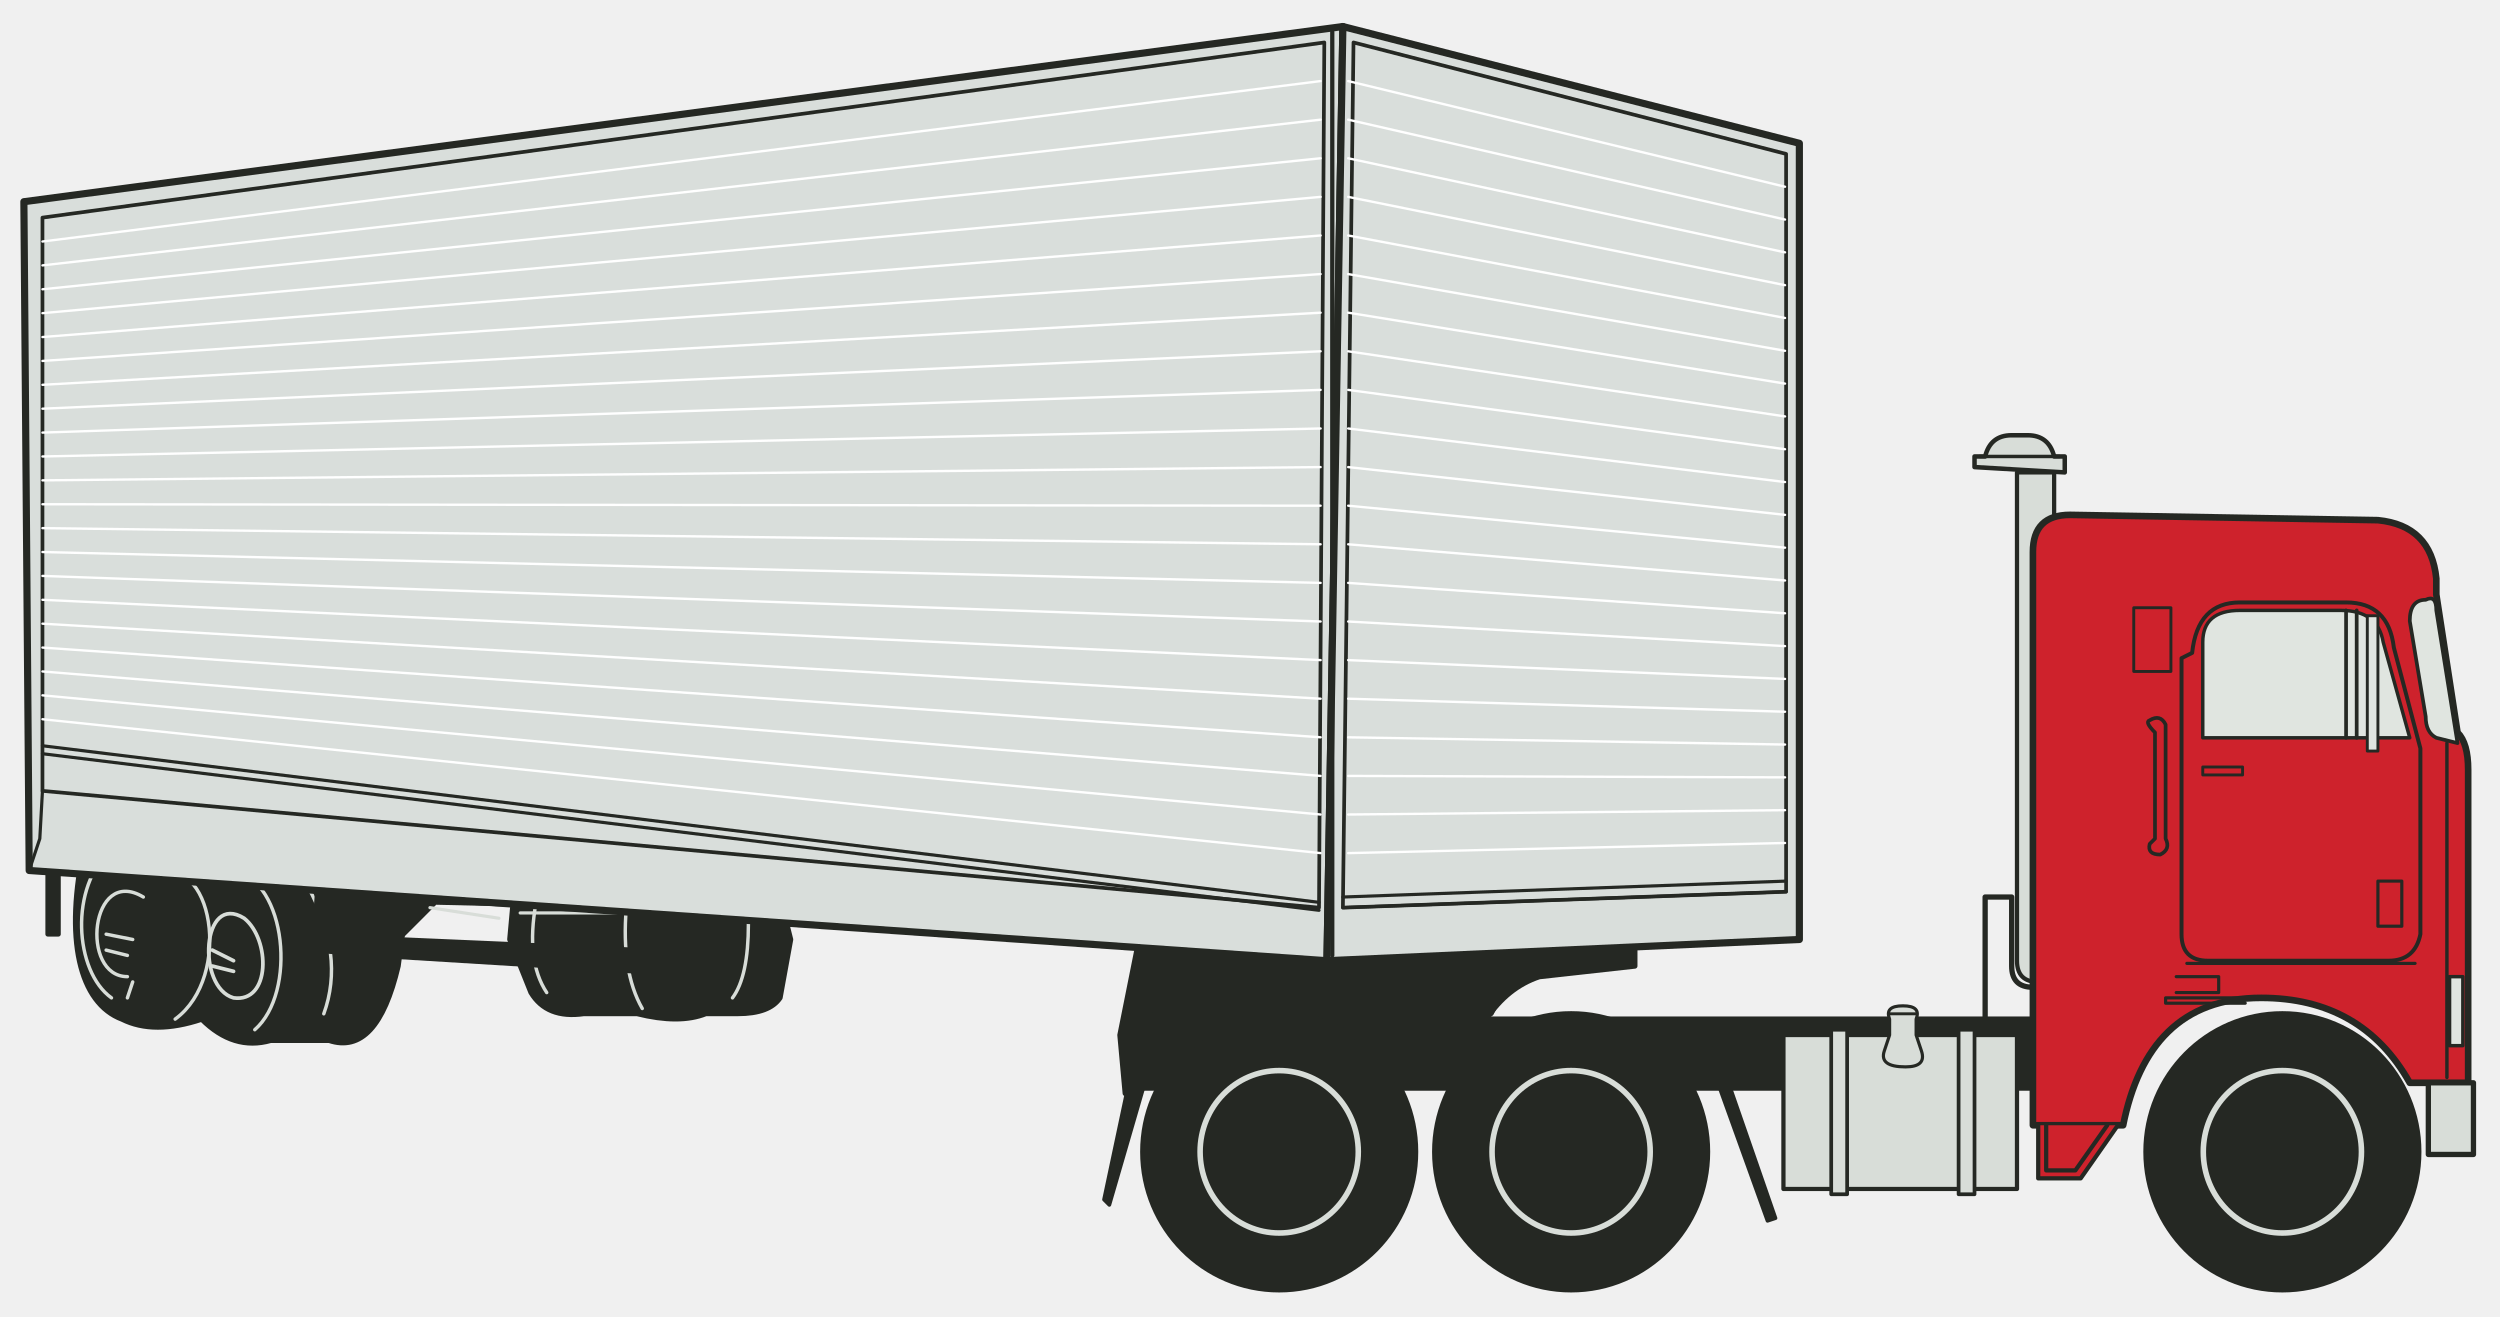
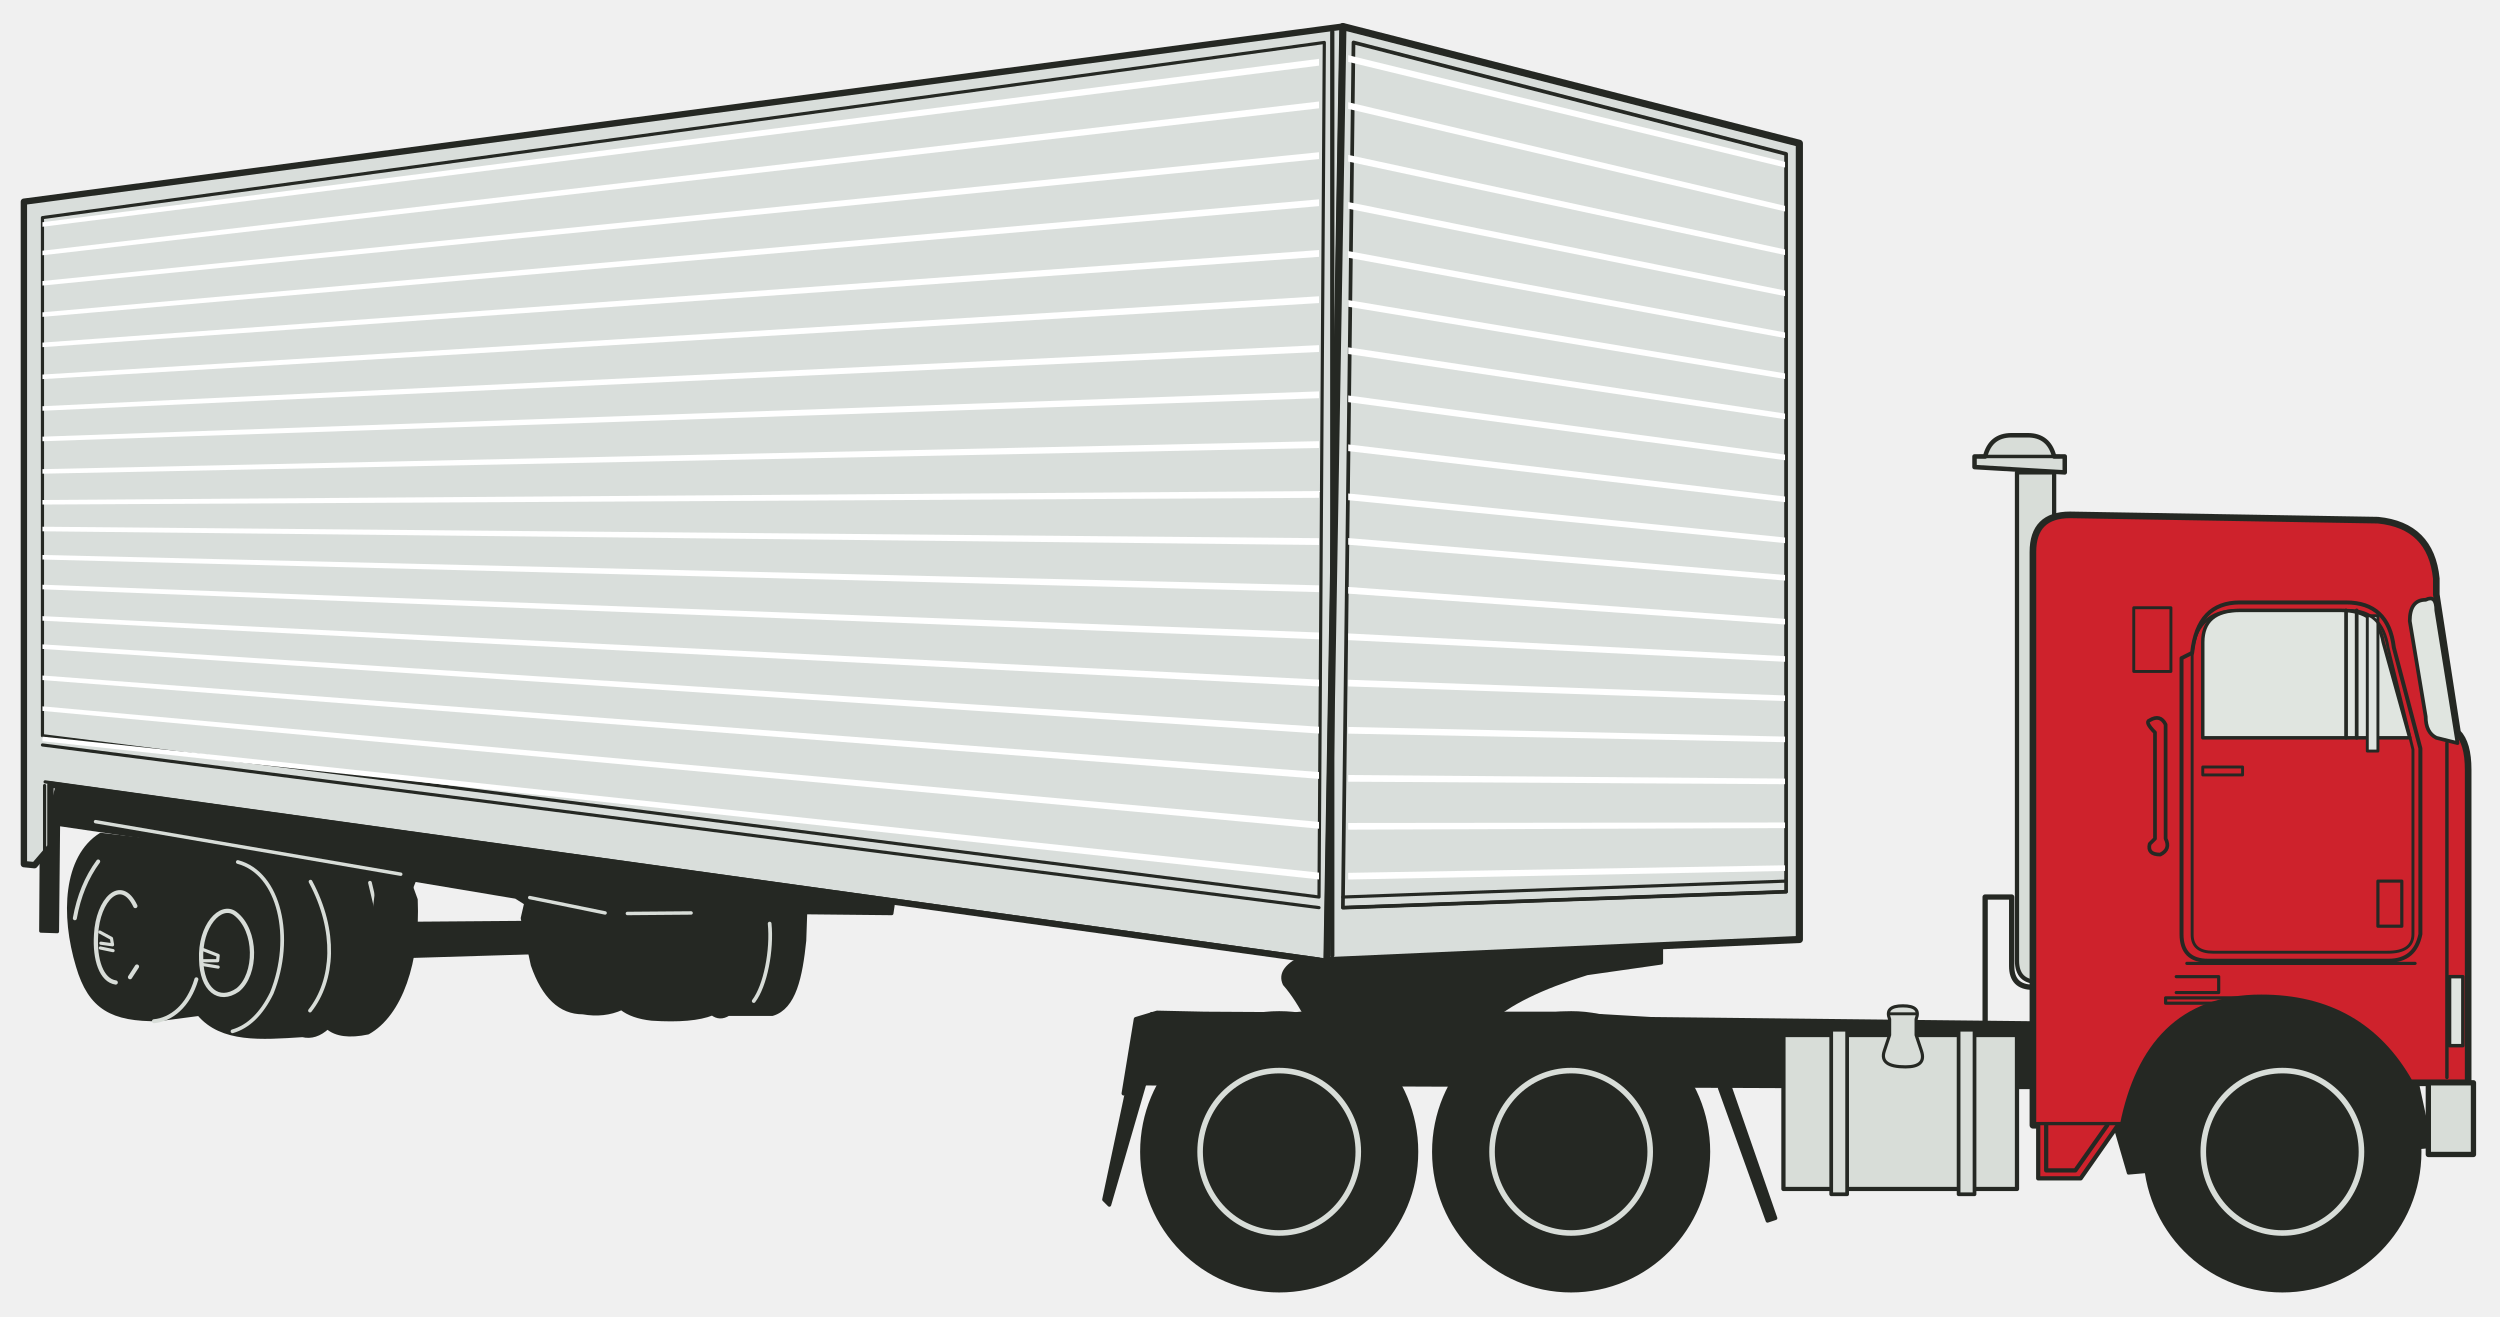
- <svg xmlns="http://www.w3.org/2000/svg" width="471" height="248" viewBox="40 323 471 248" version="1.1" data-asset="V14-tractor-trailer" data-revision="source-reconstruction-20261018">
+ <svg xmlns="http://www.w3.org/2000/svg" width="471" height="248" viewBox="40 323 471 248" version="1.1" data-asset="V14-tractor-trailer" data-revision="trailers-signs-r2">
  <g id="object" data-layer="object">
-     <g id="V14-tractor-trailer-trailer-far-running-gear" data-part="trailer-far-running-gear">
-       <path id="V14-tractor-trailer-far-tyre-cluster-1" data-part="far-tyre-cluster" stroke-linejoin="round" stroke-linecap="round" d="M137 489 L187 492 L189 500 L187 511 Q185 514 179 514 L173 514 Q168 516 160 514 L150 514 Q143 515 140 510 L136 500 Z" fill="#252823" stroke="#252823" stroke-width="0.9" data-material="tyre" />
-       <path id="V14-tractor-trailer-far-tyre-contours-2" data-part="far-tyre-contours" stroke-linejoin="round" stroke-linecap="round" d="M141 493 Q139 504 143 510 M158 494 Q157 506 161 513 M181 497 Q181 507 178 511" fill="none" stroke="#d8ddd8" stroke-width="0.65" />
-       <path id="V14-tractor-trailer-near-tyre-depth-3" data-part="near-tyre-depth" stroke-linejoin="round" stroke-linecap="round" d="M56 482 C52 500 55 512 63 515 Q69 518 78 515 Q84 521 91 519 L102 519 Q111 522 115 505 L117 490 Z" fill="#252823" stroke="#252823" stroke-width="1" data-material="tyre" />
-       <path id="V14-tractor-trailer-near-wheel-separation-4" data-part="near-wheel-separation" stroke-linejoin="round" stroke-linecap="round" d="M84 487 C94 489 96 510 88 517 M69 488 C80 483 84 507 73 515 M61 483 C53 490 54 506 61 511 M98 490 Q105 503 101 514" fill="none" stroke="#d8ddd8" stroke-width="0.65" />
-       <path id="V14-tractor-trailer-near-left-rim-5" data-part="near-left-rim" stroke-linejoin="round" stroke-linecap="round" d="M67 492 C57 486 55 507 64 507 M65 508 L64 511 M60 499 L65 500 M60 502 L64 503" fill="none" stroke="#d8ddd8" stroke-width="0.65" />
-       <path id="V14-tractor-trailer-near-right-rim-6" data-part="near-right-rim" stroke-linejoin="round" stroke-linecap="round" d="M86 496 C78 491 77 509 84 511 C91 512 91 500 86 496 M80 502 L84 504 M80 505 L84 506" fill="none" stroke="#d8ddd8" stroke-width="0.7" />
-       <path id="V14-tractor-trailer-trailer-chassis-7" data-part="trailer-chassis" stroke-linejoin="round" stroke-linecap="round" d="M49 469 L207 484 L207 495 L122 493 L115 500 L138 501 L160 502 L160 506 L111 503 L99 502 L100 488 L51 480 L51 499 L49 499 Z" fill="#252823" stroke="#252823" stroke-width="0.9" data-material="tyre" />
-       <path id="V14-tractor-trailer-trailer-rail-highlights-8" data-part="trailer-rail-highlights" stroke-linejoin="round" stroke-linecap="round" d="M55 479 L115 488 M121 494 L134 496 M138 495 L157 495" fill="none" stroke="#d8ddd8" stroke-width="0.6" />
+     <g id="V14-tractor-trailer-revised-trailer-running-gear" data-part="trailer-running-gear">
+       <path id="V14-tractor-trailer-far-dual-tyres" d="M140 489.5 L191.8 491.5 L191.5 500.2 C190.8 507.0 189.6 512.8 185.5 514 L177.2 514 Q175.6 515 174.2 513.9 Q170.5 515.4 162.8 514.9 Q159.1 514.5 157.1 512.9 Q153.8 514.4 149.8 513.7 Q143.5 513.7 140.4 504.8 L138.5 496 Z" fill="#252823" stroke="#252823" stroke-width="0.8" stroke-linecap="round" stroke-linejoin="round" data-material="tyre" data-part="V14-tractor-trailer-far-dual-tyres" />
+       <path id="V14-tractor-trailer-far-sidewall-highlight" d="M185 497 C185.5 502 184.2 508.7 182.0 511.6" fill="none" stroke="#d8ddd8" stroke-width="0.7" stroke-linecap="round" stroke-linejoin="round" data-part="V14-tractor-trailer-far-sidewall-highlight" />
+       <path id="V14-tractor-trailer-near-dual-tyres" d="M59 480.3 C52.3 484.5 51.8 495.4 54.7 505 C57.0 512.9 61.2 515.1 69.9 515 L77.5 514.0 C81.8 519.1 89.2 518.5 97.0 518.0 Q99.4 518.6 101.7 516.5 Q104.1 518.6 109.3 517.5 C115.4 514.1 118.8 504.2 118.3 492.5 L116.3 487 Z" fill="#252823" stroke="#252823" stroke-width="0.8" stroke-linecap="round" stroke-linejoin="round" data-material="tyre" data-part="V14-tractor-trailer-near-dual-tyres" />
+       <path id="V14-tractor-trailer-first-tyre-sidewall" d="M58.5 485.3 Q55.2 489.8 54.1 496 M77 507.5 C75.5 512.6 72.2 515.1 69.0 515.4" fill="none" stroke="#d8ddd8" stroke-width="0.75" stroke-linecap="round" stroke-linejoin="round" data-part="V14-tractor-trailer-first-tyre-sidewall" />
+       <path id="V14-tractor-trailer-second-tyre-sidewall" d="M84.8 485.4 C92.7 487.5 95.4 499.7 91.2 510.1 Q88.3 516.0 83.8 517.3 M98.5 489.1 C103.5 498.4 102.9 507.7 98.4 513.4 M109.7 489.3 L111.1 495.2" fill="none" stroke="#d8ddd8" stroke-width="0.7" stroke-linecap="round" stroke-linejoin="round" data-part="V14-tractor-trailer-second-tyre-sidewall" />
+       <path id="V14-tractor-trailer-first-wheel-rim" d="M65.5 493.7 C62.8 488.0 58.4 492.5 58.1 499.1 C57.8 503.8 59.1 507.7 61.8 508.1 M64.5 507.1 L65.8 505.1" fill="none" stroke="#d8ddd8" stroke-width="0.8" stroke-linecap="round" stroke-linejoin="round" data-part="V14-tractor-trailer-first-wheel-rim" />
+       <path id="V14-tractor-trailer-second-wheel-rim" d="M84.3 495.1 C81.6 493.1 77.6 497.4 77.9 503.8 C78.0 509.4 81.2 512.0 84.8 509.5 C88.4 506.6 88.5 498.3 84.3 495.1 Z" fill="none" stroke="#d8ddd8" stroke-width="0.8" stroke-linecap="round" stroke-linejoin="round" data-part="V14-tractor-trailer-second-wheel-rim" />
+       <path id="V14-tractor-trailer-rim-hub-flanges" d="M58.8 498.6 L61.0 499.8 L61.2 501.0 L59 500.7 M58.9 501.6 L61.3 502.1 M78.0 501.8 L81.1 503 L81 504 L78.1 504 M78.1 504.7 L81.1 505.2" fill="none" stroke="#d8ddd8" stroke-width="0.6" stroke-linecap="round" stroke-linejoin="round" data-part="V14-tractor-trailer-rim-hub-flanges" />
+       <path id="V14-tractor-trailer-sloping-chassis-rail" d="M50.9 470.6 L208.4 492.4 L208.0 495.1 L141.0 494.4 L137.2 492.0 L118.1 488.8 L114.8 497.0 L140.2 496.8 L142.5 502.4 L109.5 503.4 L111.4 487.2 L51.0 478.3 L50.8 498.5 L47.7 498.4 L47.8 482.8 Z" fill="#252823" stroke="#252823" stroke-width="0.65" stroke-linecap="round" stroke-linejoin="round" data-material="tyre" data-part="V14-tractor-trailer-sloping-chassis-rail" />
+       <path id="V14-tractor-trailer-underframe-highlights" d="M58.0 477.8 L115.5 487.7 M139.8 492.1 L154.0 495.0 M158.2 495.1 L170.2 495.0" fill="none" stroke="#d8ddd8" stroke-width="0.65" stroke-linecap="round" stroke-linejoin="round" data-part="V14-tractor-trailer-underframe-highlights" />
    </g>
    <g id="V14-tractor-trailer-tractor-chassis-and-wheels" data-part="tractor-chassis-and-wheels">
-       <path id="V14-tractor-trailer-frame-9" data-part="frame" stroke-linejoin="round" stroke-linecap="round" d="M255 498 L348 500 L348 505 L330 507 Q324 509 320 515 L423 515 L423 528 L255 528 L252 529 L251 518 Z" fill="#252823" stroke="#252823" stroke-width="1" data-material="tyre" />
-       <path id="V14-tractor-trailer-fifth-wheel-10" data-part="fifth-wheel" stroke-linejoin="round" stroke-linecap="round" d="M291 502 Q280 505 288 514 L321 514 L325 506 Z" fill="#252823" stroke="#252823" stroke-width="0.8" data-material="tyre" />
+       <path id="V14-tractor-trailer-frame-9" data-part="frame" stroke-linejoin="round" stroke-linecap="round" d="M254 515.0 L258 513.8 L267 514 L284 514.1 L285 514.0 L334 514 L351 515 L423 515.8 L423 527.8 L255 527.1 L251.7 529.0 Z" fill="#252823" stroke="#252823" stroke-width="0.8" data-material="tyre" />
+       <path id="V14-tractor-trailer-fifth-wheel-10" data-part="fifth-wheel" stroke-linejoin="round" stroke-linecap="round" d="M286.0 503.1 L353.0 501.8 L353 504.4 L339 506.4 Q326.0 510.4 320.5 515.5 L286.7 515.7 Q284.3 511.0 282.0 508.4 Q280.6 505.4 286.0 503.1 Z" fill="#252823" stroke="#252823" stroke-width="0.65" data-material="tyre" />
      <path id="V14-tractor-trailer-rear-mudflap-11" data-part="rear-mudflap" stroke-linejoin="round" stroke-linecap="round" d="M257 514 L255 516 L248 549 L249 550 L258 519 Z" fill="#252823" stroke="#252823" stroke-width="0.7" data-material="tyre" />
      <path id="V14-tractor-trailer-front-mudflap-12" data-part="front-mudflap" stroke-linejoin="round" stroke-linecap="round" d="M364 528 L373 553 L374.5 552.5 L366 528 Z" fill="#252823" stroke="#252823" stroke-width="0.7" data-material="tyre" />
      <ellipse id="V14-tractor-trailer-rear-axle-tyre-13" data-part="rear-axle-tyre" stroke-linejoin="round" stroke-linecap="round" cx="281" cy="540" rx="25.7" ry="26" fill="#252823" stroke="#252823" stroke-width="1" data-material="tyre" />
      <ellipse id="V14-tractor-trailer-rear-axle-rim-14" data-part="rear-axle-rim" stroke-linejoin="round" stroke-linecap="round" cx="281" cy="540" rx="14.9" ry="15.3" fill="none" stroke="#d8ddd8" stroke-width="1.05" />
      <ellipse id="V14-tractor-trailer-drive-axle-tyre-15" data-part="drive-axle-tyre" stroke-linejoin="round" stroke-linecap="round" cx="336" cy="540" rx="25.7" ry="26" fill="#252823" stroke="#252823" stroke-width="1" data-material="tyre" />
      <ellipse id="V14-tractor-trailer-drive-axle-rim-16" data-part="drive-axle-rim" stroke-linejoin="round" stroke-linecap="round" cx="336" cy="540" rx="14.9" ry="15.3" fill="none" stroke="#d8ddd8" stroke-width="1.05" />
+       <g id="V14-tractor-trailer-wheelhouse-backing" data-part="wheelhouse-backing">
+         <path id="V14-tractor-trailer-front-wheelhouse" d="M438.5 535.4 C443 520 454.0 510.2 468.6 510.0 C481.0 510.0 488.7 517.4 495.5 527.4 L498 539 L441 544 Z" fill="#252823" stroke="#252823" stroke-width="0.6" stroke-linecap="round" stroke-linejoin="round" data-material="tyre" data-part="V14-tractor-trailer-front-wheelhouse" />
+       </g>
      <ellipse id="V14-tractor-trailer-steering-tyre-17" data-part="steering-tyre" stroke-linejoin="round" stroke-linecap="round" cx="470" cy="540" rx="25.7" ry="26" fill="#252823" stroke="#252823" stroke-width="1" data-material="tyre" />
      <ellipse id="V14-tractor-trailer-steering-rim-18" data-part="steering-rim" stroke-linejoin="round" stroke-linecap="round" cx="470" cy="540" rx="14.9" ry="15.3" fill="none" stroke="#d8ddd8" stroke-width="1.05" />
    </g>
    <g id="V14-tractor-trailer-tank-and-stack" data-part="tank-and-stack">
      <rect id="V14-tractor-trailer-fuel-tank-19" data-part="fuel-tank" stroke-linejoin="round" stroke-linecap="round" x="376" y="518" width="44" height="29" rx="0" fill="#d8ddd8" stroke="#252823" stroke-width="0.8" data-material="metal" />
      <path id="V14-tractor-trailer-left-tank-strap-20" data-part="left-tank-strap" stroke-linejoin="round" stroke-linecap="round" d="M385 517 L388 517 L388 548 L385 548 Z" fill="#d8ddd8" stroke="#252823" stroke-width="0.7" data-material="metal" />
      <path id="V14-tractor-trailer-right-tank-strap-21" data-part="right-tank-strap" stroke-linejoin="round" stroke-linecap="round" d="M409 517 L412 517 L412 548 L409 548 Z" fill="#d8ddd8" stroke="#252823" stroke-width="0.7" data-material="metal" />
      <path id="V14-tractor-trailer-filler-neck-22" data-part="filler-neck" stroke-linejoin="round" stroke-linecap="round" d="M396 518 L396 515 Q395 512.5 398.5 512.5 Q402 512.5 401 515 L401 518 L402 521 Q403 524 399 524 Q394 524 395 521 Z" fill="#d8ddd8" stroke="#252823" stroke-width="0.6" data-material="metal" />
      <line id="V14-tractor-trailer-filler-cap-rim-23" data-part="filler-cap-rim" stroke-linejoin="round" stroke-linecap="round" x1="396" y1="514" x2="401" y2="514" stroke="#252823" stroke-width="0.55" />
      <path id="V14-tractor-trailer-exhaust-return-24" data-part="exhaust-return" stroke-linejoin="round" stroke-linecap="round" d="M414 516 L414 492 L419 492 L419 505 Q419 509 423 509 Q426 509 426 505 L426 411 L418 411 L418 409 Q426 408 427 409 L428 411 L423 411 L423 505" fill="none" stroke="#252823" stroke-width="1" />
      <path id="V14-tractor-trailer-stack-tube-25" data-part="stack-tube" stroke-linejoin="round" stroke-linecap="round" d="M420 412 L420 504 Q420 508 424 508 Q427 508 427 503 L427 412 Z" fill="#d8ddd8" stroke="#252823" stroke-width="0.8" data-material="metal" />
      <path id="V14-tractor-trailer-cap-dome-26" data-part="cap-dome" stroke-linejoin="round" stroke-linecap="round" d="M412 411 L412 409 L414 409 Q415 405 419 405 L422 405 Q426 405 427 409 L429 409 L429 412 Z" fill="#d8ddd8" stroke="#252823" stroke-width="0.85" data-material="metal" />
      <line id="V14-tractor-trailer-cap-rim-27" data-part="cap-rim" stroke-linejoin="round" stroke-linecap="round" x1="413" y1="409" x2="428" y2="409" stroke="#252823" stroke-width="0.65" />
    </g>
    <g id="V14-tractor-trailer-cab-shell-and-glazing" data-part="cab-shell-and-glazing">
      <path id="V14-tractor-trailer-cab-28" data-part="cab" stroke-linejoin="round" stroke-linecap="round" d="M423 535 L423 427 Q423 420 430 420 L488 421 Q498 422 499 432 L499 435 L503 461 Q505 463 505 468 L505 527 L494 527 Q485 511 466 511 C451 511 443 520 440 535 Z" fill="#ce222c" stroke="#252823" stroke-width="1.25" data-material="paint" />
      <path id="V14-tractor-trailer-step-29" data-part="step" stroke-linejoin="round" stroke-linecap="round" d="M424 535 L424 545 L432 545 L439 535 M425.5 535 L425.5 543.5 L431 543.5 L437 535" fill="#ce222c" stroke="#252823" stroke-width="0.8" data-material="paint" />
      <path id="V14-tractor-trailer-cab-door-30" data-part="cab-door" stroke-linejoin="round" stroke-linecap="round" d="M453 446 Q454 436.5 462 436.5 L482 436.5 Q490 436.5 491 445 L496 464 L496 499 Q495 504 490 504 L456 504 Q451 504 451 499 L451 447 Z" fill="none" stroke="#252823" stroke-width="0.75" />
      <path id="V14-tractor-trailer-door-glass-31" data-part="door-glass" stroke-linejoin="round" stroke-linecap="round" d="M455 462 L455 444 Q455 438 462 438 L481 438 Q488 438 489 444 L494 462 Z" fill="#e0e5e0" stroke="#252823" stroke-width="0.65" data-material="glass" />
      <path id="V14-tractor-trailer-screen-32" data-part="screen" stroke-linejoin="round" stroke-linecap="round" d="M497 436 Q499 435 499 438 L503 463 L499 462 Q497 461 497 458 L494 440 Q494 436 497 436 Z" fill="#e0e5e0" stroke="#252823" stroke-width="0.7" data-material="glass" />
      <path id="V14-tractor-trailer-window-divider-33" data-part="window-divider" stroke-linejoin="round" stroke-linecap="round" d="M482 438 L482 462 M484 438 L484 462" fill="none" stroke="#252823" stroke-width="0.7" />
      <path id="V14-tractor-trailer-glass-slider-34" data-part="glass-slider" stroke-linejoin="round" stroke-linecap="round" d="M486 439 L488 439 L488 464.5 L486 464.5 Z" fill="#e0e5e0" stroke="#252823" stroke-width="0.55" data-material="glass" />
      <path id="V14-tractor-trailer-door-handle-35" data-part="door-handle" stroke-linejoin="round" stroke-linecap="round" d="M455 467.5 L462.5 467.5 L462.5 469 L455 469 Z" fill="#ce222c" stroke="#252823" stroke-width="0.55" data-material="paint" />
      <path id="V14-tractor-trailer-small-upper-panel-36" data-part="small-upper-panel" stroke-linejoin="round" stroke-linecap="round" d="M442 437.5 L449 437.5 L449 449.5 L442 449.5 Z" fill="#ce222c" stroke="#252823" stroke-width="0.55" data-material="paint" />
      <path id="V14-tractor-trailer-lower-door-inset-37" data-part="lower-door-inset" stroke-linejoin="round" stroke-linecap="round" d="M488 489 L492.5 489 L492.5 497.5 L488 497.5 Z" fill="#ce222c" stroke="#252823" stroke-width="0.6" data-material="paint" />
      <path id="V14-tractor-trailer-grab-handle-38" data-part="grab-handle" stroke-linejoin="round" stroke-linecap="round" d="M446 461 Q444 459 445 458.7 Q447 457.5 448 459.5 L448 481 Q449 483 447 484 Q444.5 484 445 482 L446 481 Z" fill="none" stroke="#252823" stroke-width="0.7" />
      <path id="V14-tractor-trailer-lower-cab-seam-39" data-part="lower-cab-seam" stroke-linejoin="round" stroke-linecap="round" d="M452 504.5 L495 504.5 M450 507 L458 507 L458 510 L450 510 M448 511 L462 511 L463 512 L448 512 Z" fill="none" stroke="#252823" stroke-width="0.6" />
      <path id="V14-tractor-trailer-front-corner-40" data-part="front-corner" stroke-linejoin="round" stroke-linecap="round" d="M501 463 L501 526 M501.5 507 L504 507 L504 520 L501.5 520 Z" fill="#e0e5e0" stroke="#252823" stroke-width="0.65" data-material="glass" />
      <rect id="V14-tractor-trailer-bumper-41" data-part="bumper" stroke-linejoin="round" stroke-linecap="round" x="497.5" y="527" width="8.5" height="13.5" rx="0" fill="#d8ddd8" stroke="#252823" stroke-width="1" data-material="metal" />
+       <path id="V14-tractor-trailer-inner-door-gasket" d="M453.0 499.1 L453.0 446.6 Q453.4 438.1 461.5 438.0 L482.5 438.0 Q488.8 438.0 489.9 445.0 L494.6 464.2 L494.6 499.0 Q494.6 502.4 489.8 502.4 L457.0 502.4 Q453.0 502.4 453.0 499.1 Z" fill="none" stroke="#252823" stroke-width="0.55" stroke-linecap="round" stroke-linejoin="round" data-part="V14-tractor-trailer-inner-door-gasket" />
    </g>
    <g id="V14-tractor-trailer-trailer-shell" data-part="trailer-shell">
-       <path id="V14-tractor-trailer-long-side-42" data-part="long-side" stroke-linejoin="round" stroke-linecap="round" d="M44.5 361 L293 328 L290 504 L45.5 487 Z" fill="#d9dedb" stroke="#252823" stroke-width="1.35" data-material="cargo" />
+       <path id="V14-tractor-trailer-long-side-42" data-part="long-side" stroke-linejoin="round" stroke-linecap="round" d="M44.5 361 L293 328 L290 504.2 L49.5 470.8 L49.5 482.5 L46.5 486 L44.5 485.8 Z" fill="#d9dedb" stroke="#252823" stroke-width="1.2" data-material="cargo" />
      <path id="V14-tractor-trailer-front-plane-43" data-part="front-plane" stroke-linejoin="round" stroke-linecap="round" d="M293 328 L379 350 L379 500 L290 504 Z" fill="#d9dedb" stroke="#252823" stroke-width="1.35" data-material="cargo" />
-       <path id="V14-tractor-trailer-side-frame-44" data-part="side-frame" stroke-linejoin="round" stroke-linecap="round" d="M48 364 L289.5 331 L288.5 494 L48 472 Z" fill="none" stroke="#252823" stroke-width="0.7" />
-       <path id="V14-tractor-trailer-side-lower-double-rail-45" data-part="side-lower-double-rail" stroke-linejoin="round" stroke-linecap="round" d="M48 463.5 L288.5 493 M48 465 L288.5 494.5 M48 472 L47.5 481 L45.5 487" fill="none" stroke="#252823" stroke-width="0.6" />
+       <path id="V14-tractor-trailer-side-frame-44" data-part="side-frame" stroke-linejoin="round" stroke-linecap="round" d="M48 364 L289.5 331 L288.5 492.0 L48 461.6 Z" fill="none" stroke="#252823" stroke-width="0.6" />
+       <path id="V14-tractor-trailer-side-lower-double-rail-45" data-part="side-lower-double-rail" stroke-linejoin="round" stroke-linecap="round" d="M48 463.35 L288.5 494.0 M48.5 470.3 L288.5 503.7 M48.4 471 L48.4 483.5" fill="none" stroke="#252823" stroke-width="0.6" />
      <path id="V14-tractor-trailer-front-inner-frame-46" data-part="front-inner-frame" stroke-linejoin="round" stroke-linecap="round" d="M295 331 L376.5 352 L376.5 491 L293 494 Z" fill="none" stroke="#252823" stroke-width="0.7" />
      <path id="V14-tractor-trailer-front-lower-frame-47" data-part="front-lower-frame" stroke-linejoin="round" stroke-linecap="round" d="M293 492 L376.5 489 M293 494 L376.5 491" fill="none" stroke="#252823" stroke-width="0.6" />
      <line id="V14-tractor-trailer-corner-seam-48" data-part="corner-seam" stroke-linejoin="round" stroke-linecap="round" x1="291" y1="329" x2="291" y2="503" stroke="#252823" stroke-width="0.8" />
    </g>
-     <g id="V14-tractor-trailer-cargo-ribs" data-part="cargo-ribs">
-       <line id="V14-tractor-trailer-side-formed-rib-49" data-part="side-formed-rib" stroke-linejoin="round" stroke-linecap="round" x1="48" y1="368.5" x2="288.8" y2="338.273" stroke="#ffffff" stroke-width="0.45" />
-       <line id="V14-tractor-trailer-front-formed-rib-50" data-part="front-formed-rib" stroke-linejoin="round" stroke-linecap="round" x1="294" y1="338.273" x2="376.3" y2="358.182" stroke="#ffffff" stroke-width="0.45" />
-       <line id="V14-tractor-trailer-side-formed-rib-51" data-part="side-formed-rib" stroke-linejoin="round" stroke-linecap="round" x1="48" y1="373.0" x2="288.8" y2="345.545" stroke="#ffffff" stroke-width="0.45" />
-       <line id="V14-tractor-trailer-front-formed-rib-52" data-part="front-formed-rib" stroke-linejoin="round" stroke-linecap="round" x1="294" y1="345.545" x2="376.3" y2="364.364" stroke="#ffffff" stroke-width="0.45" />
-       <line id="V14-tractor-trailer-side-formed-rib-53" data-part="side-formed-rib" stroke-linejoin="round" stroke-linecap="round" x1="48" y1="377.5" x2="288.8" y2="352.818" stroke="#ffffff" stroke-width="0.45" />
-       <line id="V14-tractor-trailer-front-formed-rib-54" data-part="front-formed-rib" stroke-linejoin="round" stroke-linecap="round" x1="294" y1="352.818" x2="376.3" y2="370.545" stroke="#ffffff" stroke-width="0.45" />
-       <line id="V14-tractor-trailer-side-formed-rib-55" data-part="side-formed-rib" stroke-linejoin="round" stroke-linecap="round" x1="48" y1="382.0" x2="288.8" y2="360.091" stroke="#ffffff" stroke-width="0.45" />
-       <line id="V14-tractor-trailer-front-formed-rib-56" data-part="front-formed-rib" stroke-linejoin="round" stroke-linecap="round" x1="294" y1="360.091" x2="376.3" y2="376.727" stroke="#ffffff" stroke-width="0.45" />
-       <line id="V14-tractor-trailer-side-formed-rib-57" data-part="side-formed-rib" stroke-linejoin="round" stroke-linecap="round" x1="48" y1="386.5" x2="288.8" y2="367.364" stroke="#ffffff" stroke-width="0.45" />
-       <line id="V14-tractor-trailer-front-formed-rib-58" data-part="front-formed-rib" stroke-linejoin="round" stroke-linecap="round" x1="294" y1="367.364" x2="376.3" y2="382.909" stroke="#ffffff" stroke-width="0.45" />
-       <line id="V14-tractor-trailer-side-formed-rib-59" data-part="side-formed-rib" stroke-linejoin="round" stroke-linecap="round" x1="48" y1="391.0" x2="288.8" y2="374.636" stroke="#ffffff" stroke-width="0.45" />
-       <line id="V14-tractor-trailer-front-formed-rib-60" data-part="front-formed-rib" stroke-linejoin="round" stroke-linecap="round" x1="294" y1="374.636" x2="376.3" y2="389.091" stroke="#ffffff" stroke-width="0.45" />
-       <line id="V14-tractor-trailer-side-formed-rib-61" data-part="side-formed-rib" stroke-linejoin="round" stroke-linecap="round" x1="48" y1="395.5" x2="288.8" y2="381.909" stroke="#ffffff" stroke-width="0.45" />
-       <line id="V14-tractor-trailer-front-formed-rib-62" data-part="front-formed-rib" stroke-linejoin="round" stroke-linecap="round" x1="294" y1="381.909" x2="376.3" y2="395.273" stroke="#ffffff" stroke-width="0.45" />
-       <line id="V14-tractor-trailer-side-formed-rib-63" data-part="side-formed-rib" stroke-linejoin="round" stroke-linecap="round" x1="48" y1="400.0" x2="288.8" y2="389.182" stroke="#ffffff" stroke-width="0.45" />
-       <line id="V14-tractor-trailer-front-formed-rib-64" data-part="front-formed-rib" stroke-linejoin="round" stroke-linecap="round" x1="294" y1="389.182" x2="376.3" y2="401.455" stroke="#ffffff" stroke-width="0.45" />
-       <line id="V14-tractor-trailer-side-formed-rib-65" data-part="side-formed-rib" stroke-linejoin="round" stroke-linecap="round" x1="48" y1="404.5" x2="288.8" y2="396.455" stroke="#ffffff" stroke-width="0.45" />
-       <line id="V14-tractor-trailer-front-formed-rib-66" data-part="front-formed-rib" stroke-linejoin="round" stroke-linecap="round" x1="294" y1="396.455" x2="376.3" y2="407.636" stroke="#ffffff" stroke-width="0.45" />
-       <line id="V14-tractor-trailer-side-formed-rib-67" data-part="side-formed-rib" stroke-linejoin="round" stroke-linecap="round" x1="48" y1="409.0" x2="288.8" y2="403.727" stroke="#ffffff" stroke-width="0.45" />
-       <line id="V14-tractor-trailer-front-formed-rib-68" data-part="front-formed-rib" stroke-linejoin="round" stroke-linecap="round" x1="294" y1="403.727" x2="376.3" y2="413.818" stroke="#ffffff" stroke-width="0.45" />
-       <line id="V14-tractor-trailer-side-formed-rib-69" data-part="side-formed-rib" stroke-linejoin="round" stroke-linecap="round" x1="48" y1="413.5" x2="288.8" y2="411.0" stroke="#ffffff" stroke-width="0.45" />
-       <line id="V14-tractor-trailer-front-formed-rib-70" data-part="front-formed-rib" stroke-linejoin="round" stroke-linecap="round" x1="294" y1="411.0" x2="376.3" y2="420.0" stroke="#ffffff" stroke-width="0.45" />
-       <line id="V14-tractor-trailer-side-formed-rib-71" data-part="side-formed-rib" stroke-linejoin="round" stroke-linecap="round" x1="48" y1="418.0" x2="288.8" y2="418.273" stroke="#ffffff" stroke-width="0.45" />
-       <line id="V14-tractor-trailer-front-formed-rib-72" data-part="front-formed-rib" stroke-linejoin="round" stroke-linecap="round" x1="294" y1="418.273" x2="376.3" y2="426.182" stroke="#ffffff" stroke-width="0.45" />
-       <line id="V14-tractor-trailer-side-formed-rib-73" data-part="side-formed-rib" stroke-linejoin="round" stroke-linecap="round" x1="48" y1="422.5" x2="288.8" y2="425.545" stroke="#ffffff" stroke-width="0.45" />
-       <line id="V14-tractor-trailer-front-formed-rib-74" data-part="front-formed-rib" stroke-linejoin="round" stroke-linecap="round" x1="294" y1="425.545" x2="376.3" y2="432.364" stroke="#ffffff" stroke-width="0.45" />
-       <line id="V14-tractor-trailer-side-formed-rib-75" data-part="side-formed-rib" stroke-linejoin="round" stroke-linecap="round" x1="48" y1="427.0" x2="288.8" y2="432.818" stroke="#ffffff" stroke-width="0.45" />
-       <line id="V14-tractor-trailer-front-formed-rib-76" data-part="front-formed-rib" stroke-linejoin="round" stroke-linecap="round" x1="294" y1="432.818" x2="376.3" y2="438.545" stroke="#ffffff" stroke-width="0.45" />
-       <line id="V14-tractor-trailer-side-formed-rib-77" data-part="side-formed-rib" stroke-linejoin="round" stroke-linecap="round" x1="48" y1="431.5" x2="288.8" y2="440.091" stroke="#ffffff" stroke-width="0.45" />
-       <line id="V14-tractor-trailer-front-formed-rib-78" data-part="front-formed-rib" stroke-linejoin="round" stroke-linecap="round" x1="294" y1="440.091" x2="376.3" y2="444.727" stroke="#ffffff" stroke-width="0.45" />
-       <line id="V14-tractor-trailer-side-formed-rib-79" data-part="side-formed-rib" stroke-linejoin="round" stroke-linecap="round" x1="48" y1="436.0" x2="288.8" y2="447.364" stroke="#ffffff" stroke-width="0.45" />
-       <line id="V14-tractor-trailer-front-formed-rib-80" data-part="front-formed-rib" stroke-linejoin="round" stroke-linecap="round" x1="294" y1="447.364" x2="376.3" y2="450.909" stroke="#ffffff" stroke-width="0.45" />
-       <line id="V14-tractor-trailer-side-formed-rib-81" data-part="side-formed-rib" stroke-linejoin="round" stroke-linecap="round" x1="48" y1="440.5" x2="288.8" y2="454.636" stroke="#ffffff" stroke-width="0.45" />
-       <line id="V14-tractor-trailer-front-formed-rib-82" data-part="front-formed-rib" stroke-linejoin="round" stroke-linecap="round" x1="294" y1="454.636" x2="376.3" y2="457.091" stroke="#ffffff" stroke-width="0.45" />
-       <line id="V14-tractor-trailer-side-formed-rib-83" data-part="side-formed-rib" stroke-linejoin="round" stroke-linecap="round" x1="48" y1="445.0" x2="288.8" y2="461.909" stroke="#ffffff" stroke-width="0.45" />
-       <line id="V14-tractor-trailer-front-formed-rib-84" data-part="front-formed-rib" stroke-linejoin="round" stroke-linecap="round" x1="294" y1="461.909" x2="376.3" y2="463.273" stroke="#ffffff" stroke-width="0.45" />
-       <line id="V14-tractor-trailer-side-formed-rib-85" data-part="side-formed-rib" stroke-linejoin="round" stroke-linecap="round" x1="48" y1="449.5" x2="288.8" y2="469.182" stroke="#ffffff" stroke-width="0.45" />
-       <line id="V14-tractor-trailer-front-formed-rib-86" data-part="front-formed-rib" stroke-linejoin="round" stroke-linecap="round" x1="294" y1="469.182" x2="376.3" y2="469.455" stroke="#ffffff" stroke-width="0.45" />
-       <line id="V14-tractor-trailer-side-formed-rib-87" data-part="side-formed-rib" stroke-linejoin="round" stroke-linecap="round" x1="48" y1="454.0" x2="288.8" y2="476.455" stroke="#ffffff" stroke-width="0.45" />
-       <line id="V14-tractor-trailer-front-formed-rib-88" data-part="front-formed-rib" stroke-linejoin="round" stroke-linecap="round" x1="294" y1="476.455" x2="376.3" y2="475.636" stroke="#ffffff" stroke-width="0.45" />
-       <line id="V14-tractor-trailer-side-formed-rib-89" data-part="side-formed-rib" stroke-linejoin="round" stroke-linecap="round" x1="48" y1="458.5" x2="288.8" y2="483.727" stroke="#ffffff" stroke-width="0.45" />
-       <line id="V14-tractor-trailer-front-formed-rib-90" data-part="front-formed-rib" stroke-linejoin="round" stroke-linecap="round" x1="294" y1="483.727" x2="376.3" y2="481.818" stroke="#ffffff" stroke-width="0.45" />
+     <g id="V14-tractor-trailer-source-bands" data-part="cargo-ribs" data-source-band-count="18">
+       <polygon id="V14-tractor-trailer-side-band-01" points="48,364.865 288.5,334.085 288.5,335.365 48,365.725" fill="#ffffff" stroke="none" data-part="side-band" data-material="rib-highlight" />
+       <polygon id="V14-tractor-trailer-side-band-02" points="48,370.232 288.5,342.124 288.5,343.404 48,371.092" fill="#ffffff" stroke="none" data-part="side-band" data-material="rib-highlight" />
+       <polygon id="V14-tractor-trailer-side-band-03" points="48,375.940 288.5,351.680 288.5,352.960 48,376.800" fill="#ffffff" stroke="none" data-part="side-band" data-material="rib-highlight" />
+       <polygon id="V14-tractor-trailer-side-band-04" points="48,381.838 288.5,360.553 288.5,361.833 48,382.698" fill="#ffffff" stroke="none" data-part="side-band" data-material="rib-highlight" />
+       <polygon id="V14-tractor-trailer-side-band-05" points="48,387.546 288.5,370.109 288.5,371.389 48,388.406" fill="#ffffff" stroke="none" data-part="side-band" data-material="rib-highlight" />
+       <polygon id="V14-tractor-trailer-side-band-06" points="48,393.565 288.5,378.818 288.5,380.098 48,394.425" fill="#ffffff" stroke="none" data-part="side-band" data-material="rib-highlight" />
+       <polygon id="V14-tractor-trailer-side-band-07" points="48,399.530 288.5,388.026 288.5,389.306 48,400.390" fill="#ffffff" stroke="none" data-part="side-band" data-material="rib-highlight" />
+       <polygon id="V14-tractor-trailer-side-band-08" points="48,405.268 288.5,396.739 288.5,398.019 48,406.128" fill="#ffffff" stroke="none" data-part="side-band" data-material="rib-highlight" />
+       <polygon id="V14-tractor-trailer-side-band-09" points="48,411.386 288.5,406.116 288.5,407.396 48,412.246" fill="#ffffff" stroke="none" data-part="side-band" data-material="rib-highlight" />
+       <polygon id="V14-tractor-trailer-side-band-10" points="48,417.197 288.5,415.508 288.5,416.788 48,418.057" fill="#ffffff" stroke="none" data-part="side-band" data-material="rib-highlight" />
+       <polygon id="V14-tractor-trailer-side-band-11" points="48,422.235 288.5,424.394 288.5,425.674 48,423.095" fill="#ffffff" stroke="none" data-part="side-band" data-material="rib-highlight" />
+       <polygon id="V14-tractor-trailer-side-band-12" points="48,427.554 288.5,433.276 288.5,434.556 48,428.414" fill="#ffffff" stroke="none" data-part="side-band" data-material="rib-highlight" />
+       <polygon id="V14-tractor-trailer-side-band-13" points="48,433.164 288.5,442.164 288.5,443.444 48,434.024" fill="#ffffff" stroke="none" data-part="side-band" data-material="rib-highlight" />
+       <polygon id="V14-tractor-trailer-side-band-14" points="48,439.080 288.5,451.037 288.5,452.317 48,439.940" fill="#ffffff" stroke="none" data-part="side-band" data-material="rib-highlight" />
+       <polygon id="V14-tractor-trailer-side-band-15" points="48,444.398 288.5,459.919 288.5,461.199 48,445.258" fill="#ffffff" stroke="none" data-part="side-band" data-material="rib-highlight" />
+       <polygon id="V14-tractor-trailer-side-band-16" points="48,450.265 288.5,468.458 288.5,469.738 48,451.125" fill="#ffffff" stroke="none" data-part="side-band" data-material="rib-highlight" />
+       <polygon id="V14-tractor-trailer-side-band-17" points="48,456.076 288.5,477.850 288.5,479.130 48,456.936" fill="#ffffff" stroke="none" data-part="side-band" data-material="rib-highlight" />
+       <polygon id="V14-tractor-trailer-side-band-18" points="48,461.784 288.5,487.406 288.5,488.686 48,462.644" fill="#ffffff" stroke="none" data-part="side-band" data-material="rib-highlight" />
+       <polygon id="V14-tractor-trailer-end-band-01" points="294,333.398 376.3,353.501 376.3,354.561 294,334.658" fill="#ffffff" stroke="none" data-part="end-band" data-material="rib-highlight" />
+       <polygon id="V14-tractor-trailer-end-band-02" points="294,342.256 376.3,361.788 376.3,362.847 294,343.516" fill="#ffffff" stroke="none" data-part="end-band" data-material="rib-highlight" />
+       <polygon id="V14-tractor-trailer-end-band-03" points="294,352.179 376.3,369.996 376.3,371.056 294,353.439" fill="#ffffff" stroke="none" data-part="end-band" data-material="rib-highlight" />
+       <polygon id="V14-tractor-trailer-end-band-04" points="294,361.064 376.3,377.739 376.3,378.799 294,362.324" fill="#ffffff" stroke="none" data-part="end-band" data-material="rib-highlight" />
+       <polygon id="V14-tractor-trailer-end-band-05" points="294,370.299 376.3,385.636 376.3,386.696 294,371.559" fill="#ffffff" stroke="none" data-part="end-band" data-material="rib-highlight" />
+       <polygon id="V14-tractor-trailer-end-band-06" points="294,379.533 376.3,393.350 376.3,394.410 294,380.793" fill="#ffffff" stroke="none" data-part="end-band" data-material="rib-highlight" />
+       <polygon id="V14-tractor-trailer-end-band-07" points="294,388.438 376.3,400.918 376.3,401.978 294,389.698" fill="#ffffff" stroke="none" data-part="end-band" data-material="rib-highlight" />
+       <polygon id="V14-tractor-trailer-end-band-08" points="294,397.503 376.3,408.645 376.3,409.705 294,398.763" fill="#ffffff" stroke="none" data-part="end-band" data-material="rib-highlight" />
+       <polygon id="V14-tractor-trailer-end-band-09" points="294,406.728 376.3,416.544 376.3,417.604 294,407.988" fill="#ffffff" stroke="none" data-part="end-band" data-material="rib-highlight" />
+       <polygon id="V14-tractor-trailer-end-band-10" points="294,415.972 376.3,424.267 376.3,425.327 294,417.232" fill="#ffffff" stroke="none" data-part="end-band" data-material="rib-highlight" />
+       <polygon id="V14-tractor-trailer-end-band-11" points="294,424.367 376.3,431.325 376.3,432.385 294,425.627" fill="#ffffff" stroke="none" data-part="end-band" data-material="rib-highlight" />
+       <polygon id="V14-tractor-trailer-end-band-12" points="294,433.583 376.3,439.592 376.3,440.652 294,434.843" fill="#ffffff" stroke="none" data-part="end-band" data-material="rib-highlight" />
+       <polygon id="V14-tractor-trailer-end-band-13" points="294,442.337 376.3,446.620 376.3,447.680 294,443.597" fill="#ffffff" stroke="none" data-part="end-band" data-material="rib-highlight" />
+       <polygon id="V14-tractor-trailer-end-band-14" points="294,451.061 376.3,454.019 376.3,455.079 294,452.321" fill="#ffffff" stroke="none" data-part="end-band" data-material="rib-highlight" />
+       <polygon id="V14-tractor-trailer-end-band-15" points="294,459.957 376.3,461.771 376.3,462.831 294,461.217" fill="#ffffff" stroke="none" data-part="end-band" data-material="rib-highlight" />
+       <polygon id="V14-tractor-trailer-end-band-16" points="294,469.012 376.3,469.684 376.3,470.744 294,470.272" fill="#ffffff" stroke="none" data-part="end-band" data-material="rib-highlight" />
+       <polygon id="V14-tractor-trailer-end-band-17" points="294,478.049 376.3,477.955 376.3,479.015 294,479.309" fill="#ffffff" stroke="none" data-part="end-band" data-material="rib-highlight" />
+       <polygon id="V14-tractor-trailer-end-band-18" points="294,487.444 376.3,486.024 376.3,487.084 294,488.704" fill="#ffffff" stroke="none" data-part="end-band" data-material="rib-highlight" />
    </g>
  </g>
  <g id="branding" data-layer="branding" aria-label="Insert replacement identity artwork here" />
</svg>
